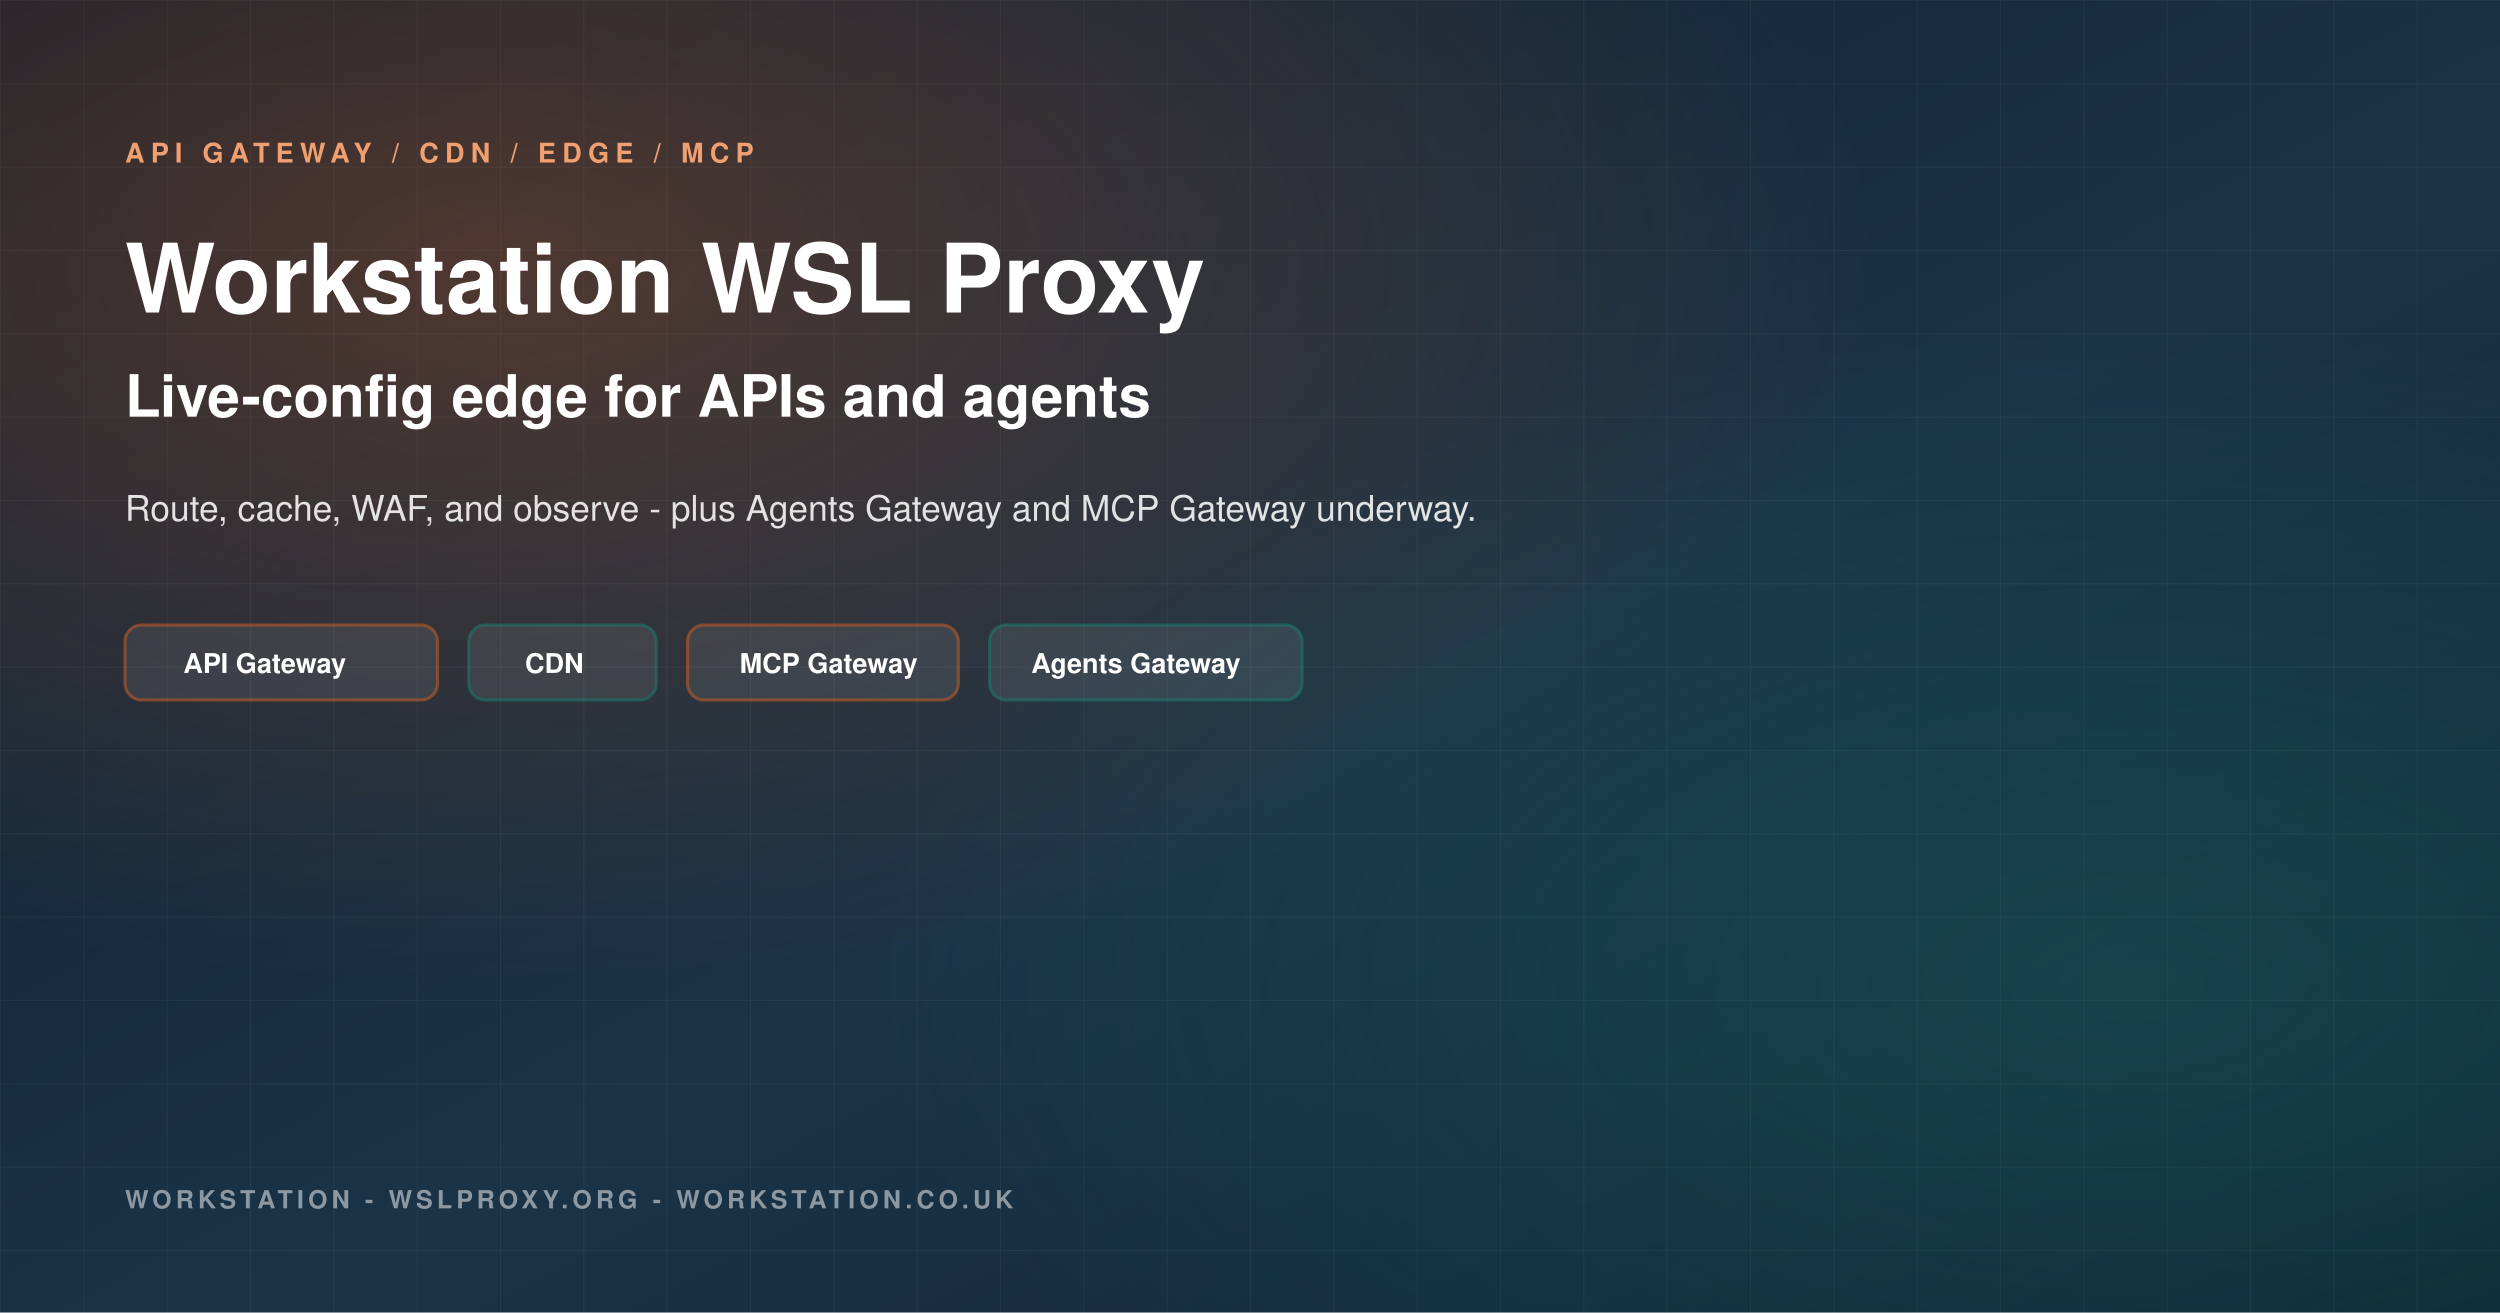
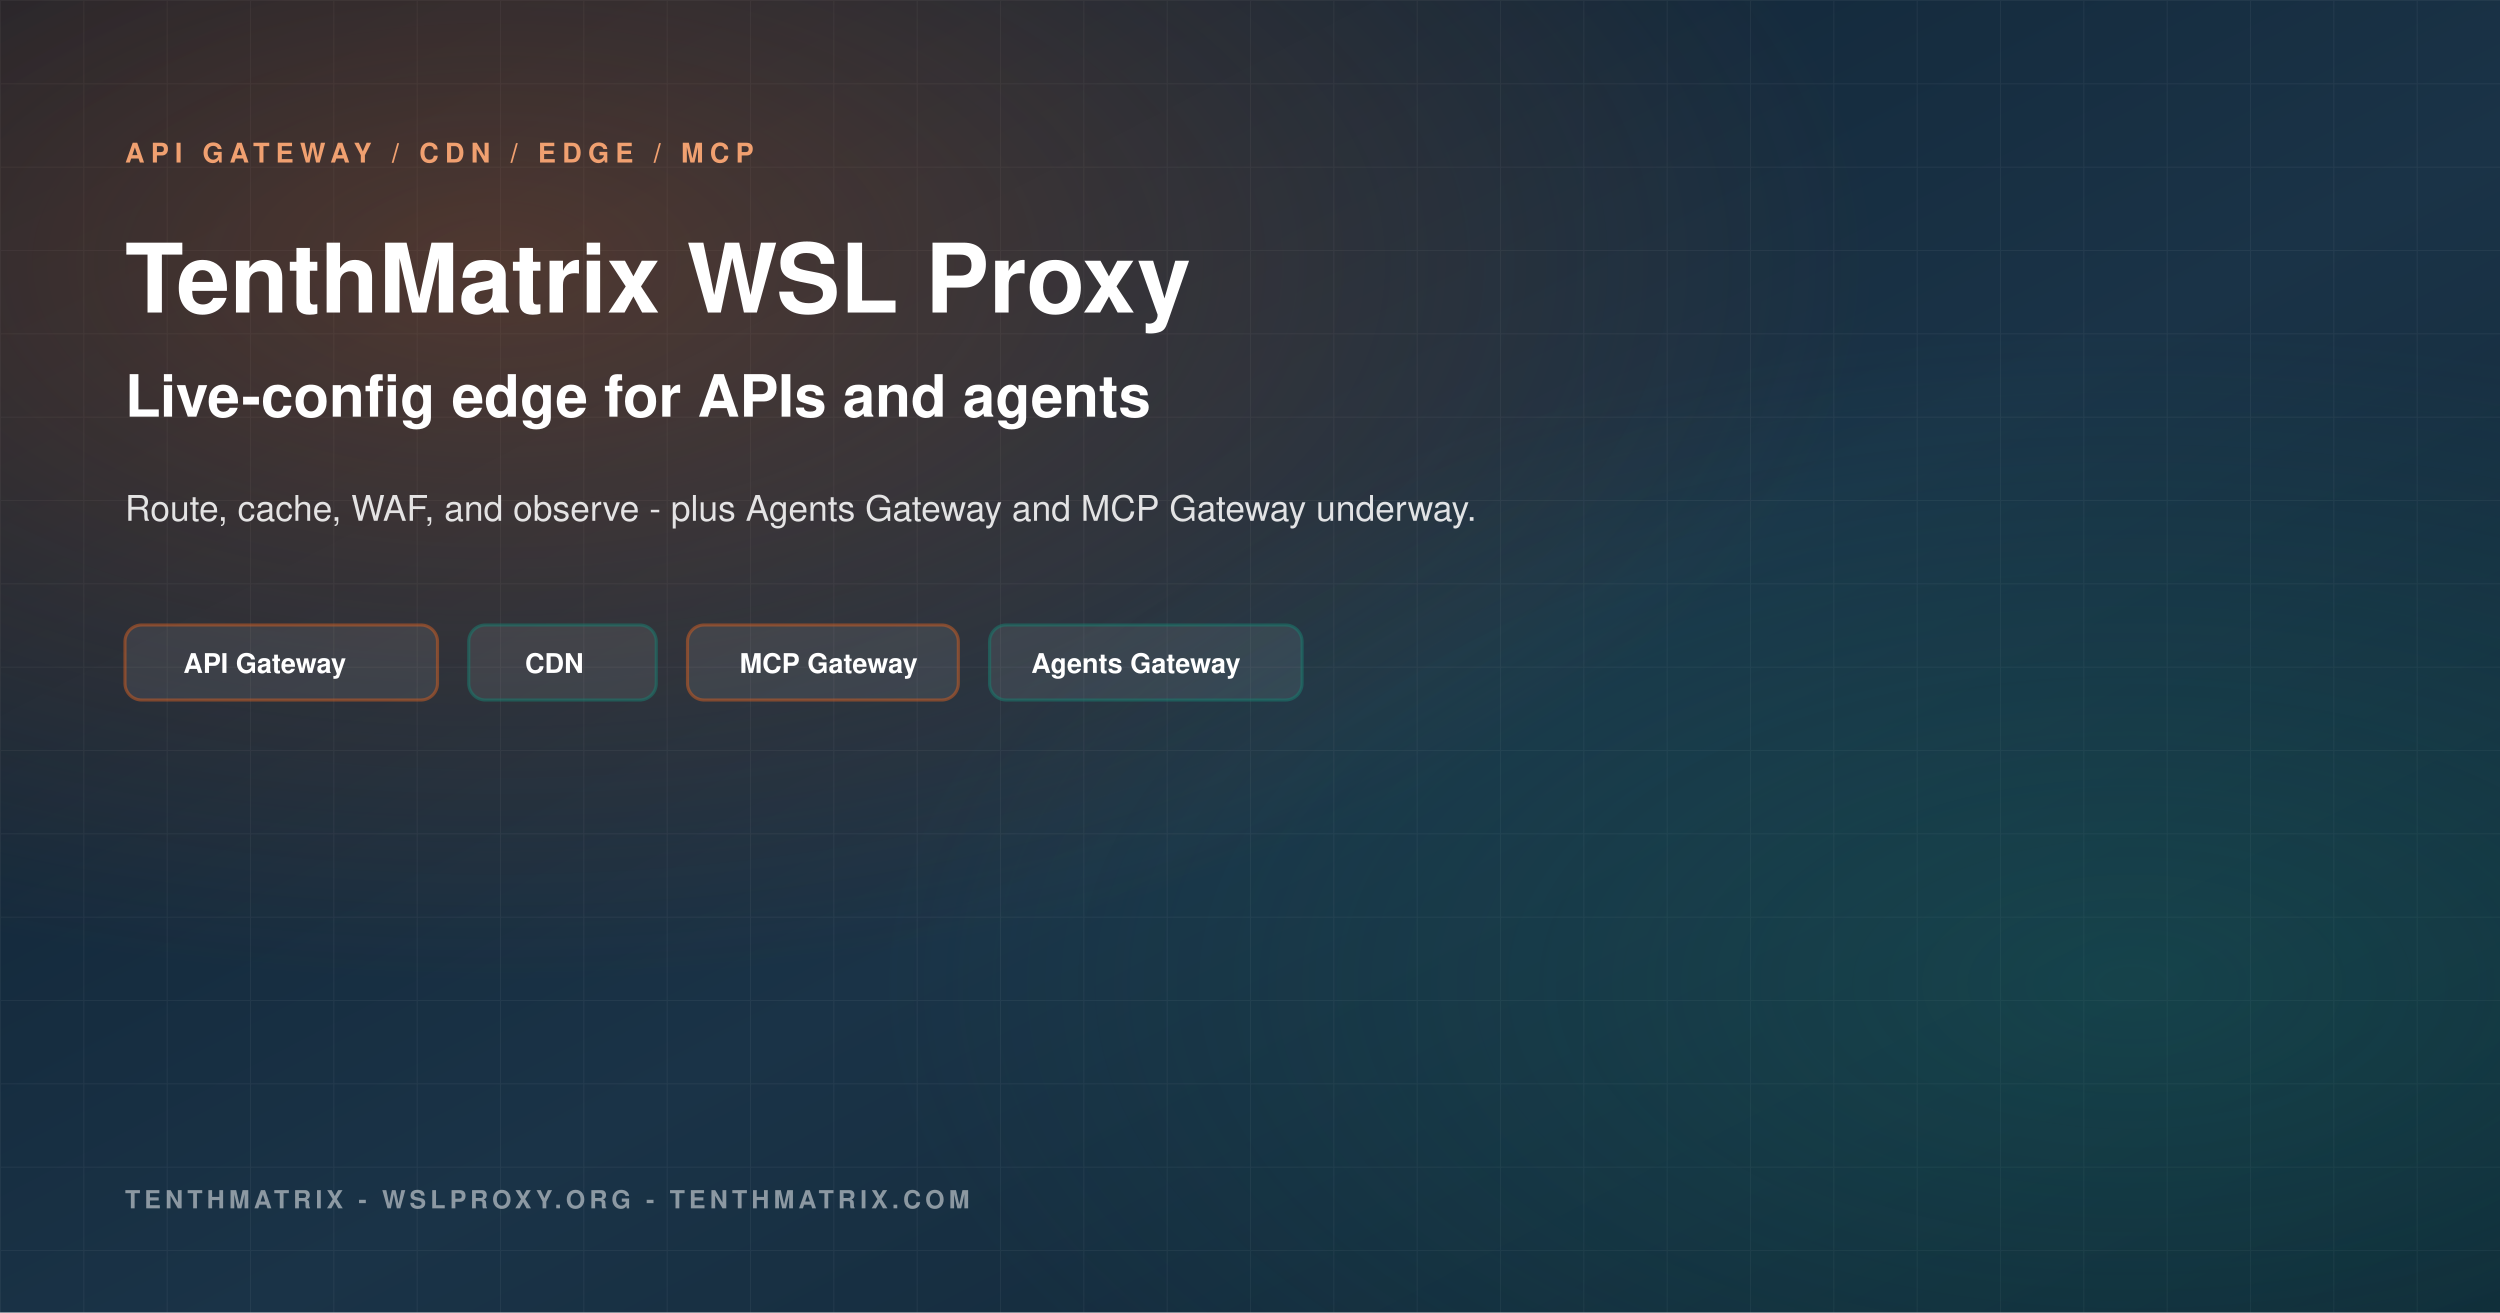
<svg xmlns="http://www.w3.org/2000/svg" width="1200" height="630" viewBox="0 0 1200 630" role="img" aria-label="Workstation WSL Proxy API Gateway and CDN">
  <defs>
    <linearGradient id="bg" x1="0" y1="0" x2="1" y2="1">
      <stop offset="0" stop-color="#0b1c2c" />
      <stop offset="0.55" stop-color="#1a3347" />
      <stop offset="1" stop-color="#0f2433" />
    </linearGradient>
    <radialGradient id="g1" cx="0.2" cy="0.2" r="0.55">
      <stop offset="0" stop-color="#c45c26" stop-opacity="0.35" />
      <stop offset="1" stop-color="#c45c26" stop-opacity="0" />
    </radialGradient>
    <radialGradient id="g2" cx="0.85" cy="0.75" r="0.5">
      <stop offset="0" stop-color="#1a7a6d" stop-opacity="0.3" />
      <stop offset="1" stop-color="#1a7a6d" stop-opacity="0" />
    </radialGradient>
    <pattern id="grid" width="40" height="40" patternUnits="userSpaceOnUse">
      <path d="M40 0 H0 V40" fill="none" stroke="#ffffff" stroke-opacity="0.05" stroke-width="1" />
    </pattern>
  </defs>
  <rect width="1200" height="630" fill="url(#bg)" />
  <rect width="1200" height="630" fill="url(#grid)" />
  <rect width="1200" height="630" fill="url(#g1)" />
  <rect width="1200" height="630" fill="url(#g2)" />
  <text fill="#f0a070" font-family="ui-sans-serif, system-ui, Segoe UI, Helvetica, Arial, sans-serif" font-size="13" font-weight="700" letter-spacing="3" x="60" y="78">API GATEWAY  /  CDN  /  EDGE  /  MCP</text>
-   <text fill="#ffffff" font-family="ui-sans-serif, system-ui, Segoe UI, Helvetica, Arial, sans-serif" font-size="46" font-weight="800" x="60" y="150">Workstation WSL Proxy</text>
+   <text fill="#ffffff" font-family="ui-sans-serif, system-ui, Segoe UI, Helvetica, Arial, sans-serif" font-size="46" font-weight="800" x="60" y="150">TenthMatrix WSL Proxy</text>
  <text fill="#ffffff" font-family="ui-sans-serif, system-ui, Segoe UI, Helvetica, Arial, sans-serif" font-size="28" font-weight="700" x="60" y="200">Live-config edge for APIs and agents</text>
  <text fill="rgba(255,255,255,0.86)" font-family="ui-sans-serif, system-ui, Segoe UI, Helvetica, Arial, sans-serif" font-size="17" font-weight="500" x="60" y="250">Route, cache, WAF, and observe - plus Agents Gateway and MCP Gateway underway.</text>
  <rect x="60" y="300" width="150" height="36" rx="8" fill="rgba(255,255,255,0.08)" stroke="rgba(196,92,38,0.55)" stroke-width="1.5" />
  <text fill="#ffffff" font-family="ui-sans-serif, system-ui, Segoe UI, Helvetica, Arial, sans-serif" font-size="13" font-weight="700" x="88" y="323">API Gateway</text>
  <rect x="225" y="300" width="90" height="36" rx="8" fill="rgba(255,255,255,0.08)" stroke="rgba(26,122,109,0.55)" stroke-width="1.5" />
  <text fill="#ffffff" font-family="ui-sans-serif, system-ui, Segoe UI, Helvetica, Arial, sans-serif" font-size="13" font-weight="700" x="252" y="323">CDN</text>
  <rect x="330" y="300" width="130" height="36" rx="8" fill="rgba(255,255,255,0.08)" stroke="rgba(196,92,38,0.55)" stroke-width="1.5" />
  <text fill="#ffffff" font-family="ui-sans-serif, system-ui, Segoe UI, Helvetica, Arial, sans-serif" font-size="13" font-weight="700" x="355" y="323">MCP Gateway</text>
  <rect x="475" y="300" width="150" height="36" rx="8" fill="rgba(255,255,255,0.08)" stroke="rgba(26,122,109,0.55)" stroke-width="1.5" />
  <text fill="#ffffff" font-family="ui-sans-serif, system-ui, Segoe UI, Helvetica, Arial, sans-serif" font-size="13" font-weight="700" x="495" y="323">Agents Gateway</text>
-   <text fill="rgba(255,255,255,0.5)" font-family="ui-sans-serif, system-ui, Segoe UI, Helvetica, Arial, sans-serif" font-size="12" font-weight="700" letter-spacing="2" x="60" y="580">WORKSTATION  -  WSLPROXY.ORG  -  WORKSTATION.CO.UK</text>
+   <text fill="rgba(255,255,255,0.5)" font-family="ui-sans-serif, system-ui, Segoe UI, Helvetica, Arial, sans-serif" font-size="12" font-weight="700" letter-spacing="2" x="60" y="580">TENTHMATRIX  -  WSLPROXY.ORG  -  TENTHMATRIX.COM</text>
</svg>
